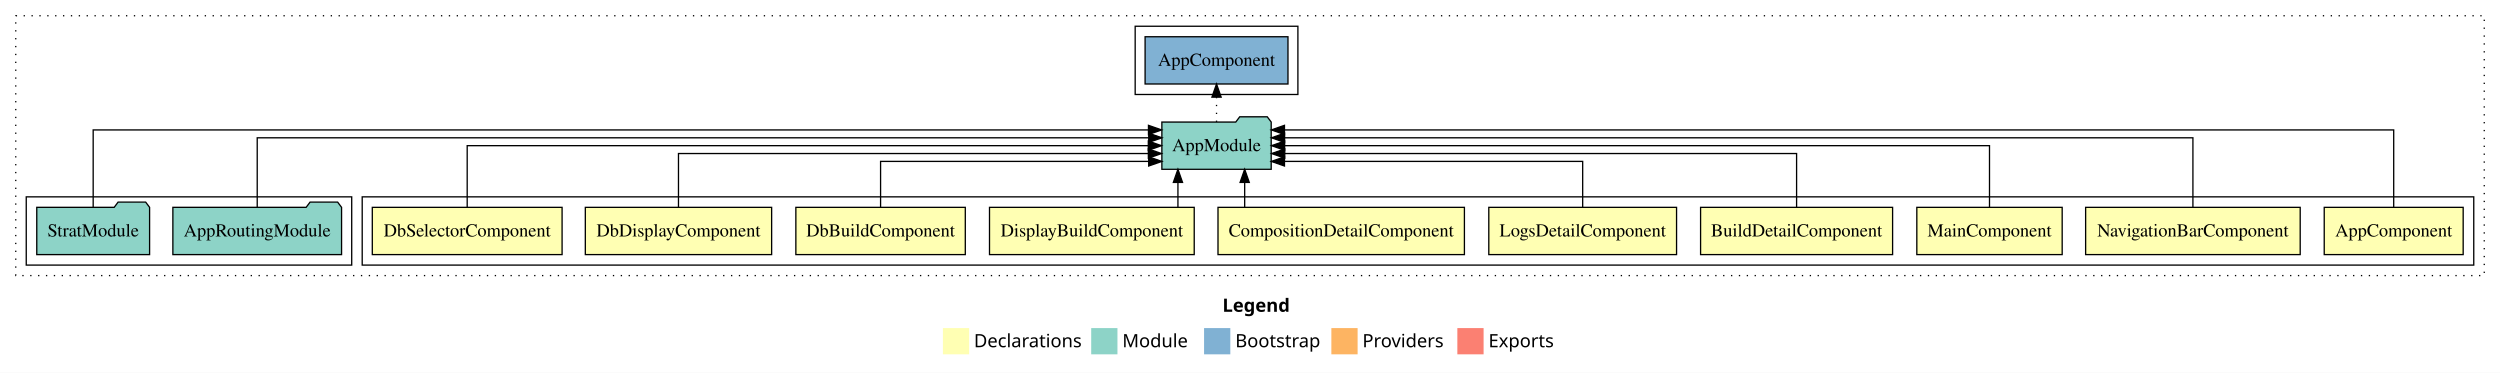
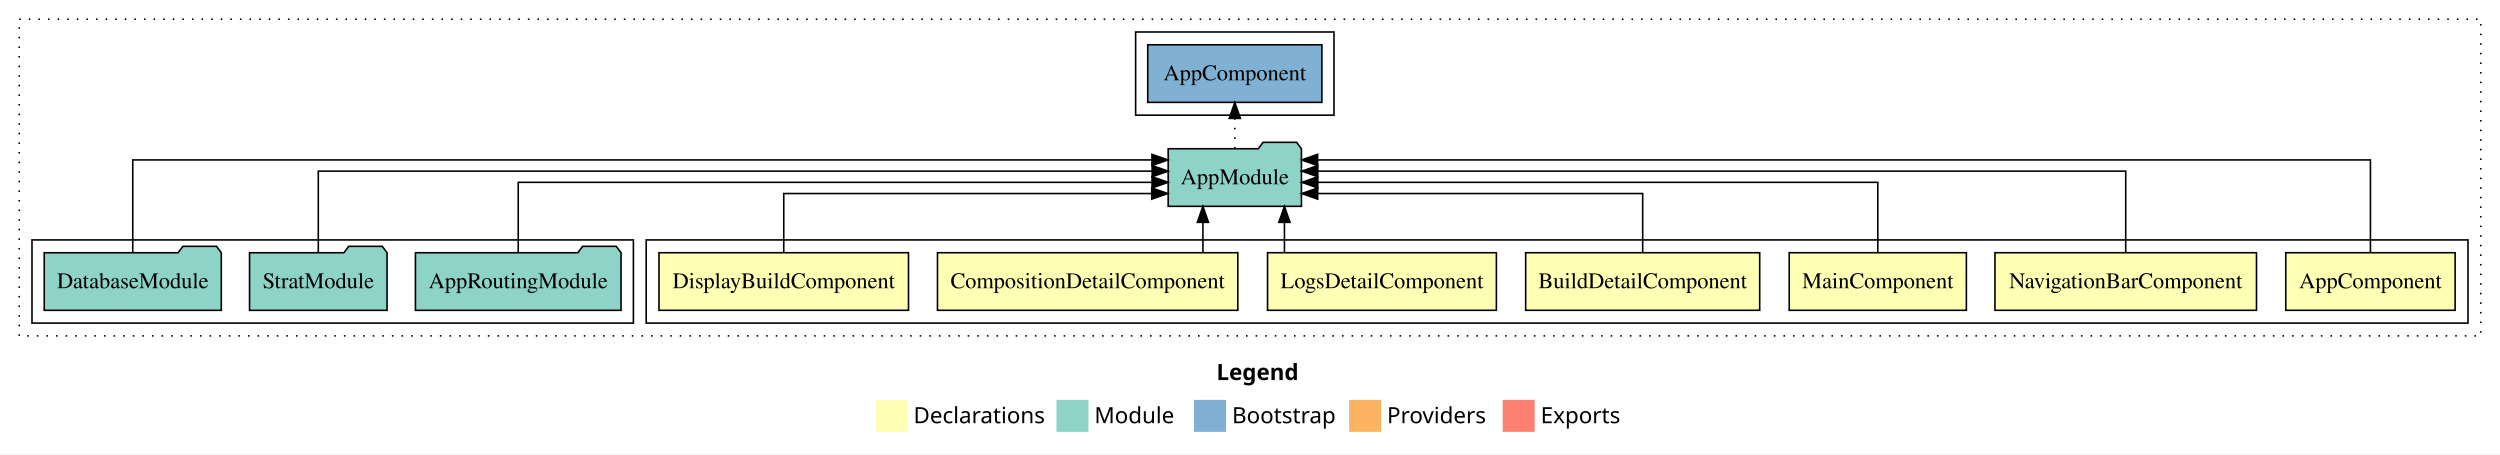
- <svg xmlns="http://www.w3.org/2000/svg" width="1905pt" height="284pt" viewBox="0.00 0.00 1905.00 284.00">
+ <svg xmlns="http://www.w3.org/2000/svg" width="1563pt" height="284pt" viewBox="0.00 0.00 1563.00 284.00">
  <g id="graph0" class="graph" transform="scale(1 1) rotate(0) translate(4 280)">
-     <polygon fill="#ffffff" stroke="transparent" points="-4,4 -4,-280 1901,-280 1901,4 -4,4" />
-     <text text-anchor="start" x="927.509" y="-42.4" font-family="sans-serif" font-weight="bold" font-size="14.00" fill="#000000">Legend</text>
-     <polygon fill="#ffffb3" stroke="transparent" points="714.5,-10 714.5,-30 734.5,-30 734.5,-10 714.5,-10" />
-     <text text-anchor="start" x="738.129" y="-15.4" font-family="sans-serif" font-size="14.00" fill="#000000">  Declarations</text>
-     <polygon fill="#8dd3c7" stroke="transparent" points="827.5,-10 827.5,-30 847.5,-30 847.5,-10 827.5,-10" />
-     <text text-anchor="start" x="851.225" y="-15.4" font-family="sans-serif" font-size="14.00" fill="#000000">  Module</text>
-     <polygon fill="#80b1d3" stroke="transparent" points="913.5,-10 913.5,-30 933.5,-30 933.5,-10 913.5,-10" />
-     <text text-anchor="start" x="937.281" y="-15.4" font-family="sans-serif" font-size="14.00" fill="#000000">  Bootstrap</text>
-     <polygon fill="#fdb462" stroke="transparent" points="1010.5,-10 1010.5,-30 1030.5,-30 1030.5,-10 1010.5,-10" />
-     <text text-anchor="start" x="1034.173" y="-15.4" font-family="sans-serif" font-size="14.00" fill="#000000">  Providers</text>
-     <polygon fill="#fb8072" stroke="transparent" points="1106.5,-10 1106.5,-30 1126.5,-30 1126.5,-10 1106.5,-10" />
-     <text text-anchor="start" x="1130.226" y="-15.4" font-family="sans-serif" font-size="14.00" fill="#000000">  Exports</text>
+     <polygon fill="#ffffff" stroke="transparent" points="-4,4 -4,-280 1559,-280 1559,4 -4,4" />
+     <text text-anchor="start" x="756.509" y="-42.4" font-family="sans-serif" font-weight="bold" font-size="14.00" fill="#000000">Legend</text>
+     <polygon fill="#ffffb3" stroke="transparent" points="543.5,-10 543.5,-30 563.5,-30 563.5,-10 543.5,-10" />
+     <text text-anchor="start" x="567.129" y="-15.4" font-family="sans-serif" font-size="14.00" fill="#000000">  Declarations</text>
+     <polygon fill="#8dd3c7" stroke="transparent" points="656.5,-10 656.5,-30 676.5,-30 676.5,-10 656.5,-10" />
+     <text text-anchor="start" x="680.225" y="-15.4" font-family="sans-serif" font-size="14.00" fill="#000000">  Module</text>
+     <polygon fill="#80b1d3" stroke="transparent" points="742.5,-10 742.5,-30 762.5,-30 762.5,-10 742.5,-10" />
+     <text text-anchor="start" x="766.281" y="-15.4" font-family="sans-serif" font-size="14.00" fill="#000000">  Bootstrap</text>
+     <polygon fill="#fdb462" stroke="transparent" points="839.5,-10 839.5,-30 859.5,-30 859.5,-10 839.5,-10" />
+     <text text-anchor="start" x="863.173" y="-15.4" font-family="sans-serif" font-size="14.00" fill="#000000">  Providers</text>
+     <polygon fill="#fb8072" stroke="transparent" points="935.5,-10 935.5,-30 955.5,-30 955.5,-10 935.5,-10" />
+     <text text-anchor="start" x="959.226" y="-15.4" font-family="sans-serif" font-size="14.00" fill="#000000">  Exports</text>
    <g id="clust1" class="cluster">
-       <polygon fill="none" stroke="#000000" stroke-dasharray="1,5" points="8,-70 8,-268 1889,-268 1889,-70 8,-70" />
+       <polygon fill="none" stroke="#000000" stroke-dasharray="1,5" points="8,-70 8,-268 1547,-268 1547,-70 8,-70" />
    </g>
    <g id="clust2" class="cluster">
-       <polygon fill="none" stroke="#000000" points="272,-78 272,-130 1881,-130 1881,-78 272,-78" />
+       <polygon fill="none" stroke="#000000" points="400,-78 400,-130 1539,-130 1539,-78 400,-78" />
    </g>
-     <g id="clust13" class="cluster">
-       <polygon fill="none" stroke="#000000" points="16,-78 16,-130 264,-130 264,-78 16,-78" />
+     <g id="clust10" class="cluster">
+       <polygon fill="none" stroke="#000000" points="16,-78 16,-130 392,-130 392,-78 16,-78" />
    </g>
-     <g id="clust15" class="cluster">
-       <polygon fill="none" stroke="#000000" points="861,-208 861,-260 985,-260 985,-208 861,-208" />
+     <g id="clust12" class="cluster">
+       <polygon fill="none" stroke="#000000" points="706,-208 706,-260 830,-260 830,-208 706,-208" />
    </g>
    <g id="node1" class="node">
-       <polygon fill="#ffffb3" stroke="#000000" points="1872.94,-122 1767.06,-122 1767.06,-86 1872.94,-86 1872.94,-122" />
-       <text text-anchor="middle" x="1820" y="-99.8" font-family="Times,serif" font-size="14.00" fill="#000000">AppComponent</text>
+       <polygon fill="#ffffb3" stroke="#000000" points="1530.94,-122 1425.06,-122 1425.06,-86 1530.94,-86 1530.94,-122" />
+       <text text-anchor="middle" x="1478" y="-99.8" font-family="Times,serif" font-size="14.00" fill="#000000">AppComponent</text>
+     </g>
+     <g id="node8" class="node">
+       <polygon fill="#8dd3c7" stroke="#000000" points="809.657,-187 806.657,-191 785.657,-191 782.657,-187 726.343,-187 726.343,-151 809.657,-151 809.657,-187" />
+       <text text-anchor="middle" x="768" y="-164.8" font-family="Times,serif" font-size="14.00" fill="#000000">AppModule</text>
+     </g>
+     <g id="edge1" class="edge">
+       <path fill="none" stroke="#000000" d="M1478,-122.011C1478,-144.485 1478,-180 1478,-180 1478,-180 819.763,-180 819.763,-180" />
+       <polygon fill="#000000" stroke="#000000" points="819.763,-176.5 809.763,-180 819.763,-183.5 819.763,-176.5" />
+     </g>
+     <g id="node2" class="node">
+       <polygon fill="#ffffb3" stroke="#000000" points="1406.752,-122 1243.248,-122 1243.248,-86 1406.752,-86 1406.752,-122" />
+       <text text-anchor="middle" x="1325" y="-99.8" font-family="Times,serif" font-size="14.00" fill="#000000">NavigationBarComponent</text>
+     </g>
+     <g id="edge2" class="edge">
+       <path fill="none" stroke="#000000" d="M1325,-122.129C1325,-142.572 1325,-173 1325,-173 1325,-173 819.865,-173 819.865,-173" />
+       <polygon fill="#000000" stroke="#000000" points="819.866,-169.5 809.865,-173 819.865,-176.5 819.866,-169.5" />
+     </g>
+     <g id="node3" class="node">
+       <polygon fill="#ffffb3" stroke="#000000" points="1225.382,-122 1114.618,-122 1114.618,-86 1225.382,-86 1225.382,-122" />
+       <text text-anchor="middle" x="1170" y="-99.8" font-family="Times,serif" font-size="14.00" fill="#000000">MainComponent</text>
+     </g>
+     <g id="edge3" class="edge">
+       <path fill="none" stroke="#000000" d="M1170,-122.267C1170,-140.555 1170,-166 1170,-166 1170,-166 819.883,-166 819.883,-166" />
+       <polygon fill="#000000" stroke="#000000" points="819.883,-162.5 809.883,-166 819.883,-169.5 819.883,-162.5" />
+     </g>
+     <g id="node4" class="node">
+       <polygon fill="#ffffb3" stroke="#000000" points="1096.158,-122 949.842,-122 949.842,-86 1096.158,-86 1096.158,-122" />
+       <text text-anchor="middle" x="1023" y="-99.8" font-family="Times,serif" font-size="14.00" fill="#000000">BuildDetailComponent</text>
+     </g>
+     <g id="edge4" class="edge">
+       <path fill="none" stroke="#000000" d="M1023,-122.009C1023,-138.049 1023,-159 1023,-159 1023,-159 819.822,-159 819.822,-159" />
+       <polygon fill="#000000" stroke="#000000" points="819.823,-155.5 809.822,-159 819.822,-162.5 819.823,-155.5" />
+     </g>
+     <g id="node5" class="node">
+       <polygon fill="#ffffb3" stroke="#000000" points="931.538,-122 788.462,-122 788.462,-86 931.538,-86 931.538,-122" />
+       <text text-anchor="middle" x="860" y="-99.8" font-family="Times,serif" font-size="14.00" fill="#000000">LogsDetailComponent</text>
+     </g>
+     <g id="edge5" class="edge">
+       <path fill="none" stroke="#000000" d="M799.03,-122.106C799.03,-122.106 799.03,-140.991 799.03,-140.991" />
+       <polygon fill="#000000" stroke="#000000" points="795.53,-140.991 799.03,-150.991 802.53,-140.991 795.53,-140.991" />
+     </g>
+     <g id="node6" class="node">
+       <polygon fill="#ffffb3" stroke="#000000" points="769.884,-122 582.116,-122 582.116,-86 769.884,-86 769.884,-122" />
+       <text text-anchor="middle" x="676" y="-99.8" font-family="Times,serif" font-size="14.00" fill="#000000">CompositionDetailComponent</text>
+     </g>
+     <g id="edge6" class="edge">
+       <path fill="none" stroke="#000000" d="M748.057,-122.106C748.057,-122.106 748.057,-140.991 748.057,-140.991" />
+       <polygon fill="#000000" stroke="#000000" points="744.557,-140.991 748.057,-150.991 751.557,-140.991 744.557,-140.991" />
+     </g>
+     <g id="node7" class="node">
+       <polygon fill="#ffffb3" stroke="#000000" points="563.997,-122 408.003,-122 408.003,-86 563.997,-86 563.997,-122" />
+       <text text-anchor="middle" x="486" y="-99.8" font-family="Times,serif" font-size="14.00" fill="#000000">DisplayBuildComponent</text>
+     </g>
+     <g id="edge7" class="edge">
+       <path fill="none" stroke="#000000" d="M486,-122.009C486,-138.049 486,-159 486,-159 486,-159 716.086,-159 716.086,-159" />
+       <polygon fill="#000000" stroke="#000000" points="716.086,-162.5 726.086,-159 716.086,-155.5 716.086,-162.5" />
+     </g>
+     <g id="node12" class="node">
+       <polygon fill="#80b1d3" stroke="#000000" points="822.439,-252 713.561,-252 713.561,-216 822.439,-216 822.439,-252" />
+       <text text-anchor="middle" x="768" y="-229.8" font-family="Times,serif" font-size="14.00" fill="#000000">AppComponent </text>
+     </g>
+     <g id="edge11" class="edge">
+       <path fill="none" stroke="#000000" stroke-dasharray="1,5" d="M768,-187.106C768,-187.106 768,-205.991 768,-205.991" />
+       <polygon fill="#000000" stroke="#000000" points="764.5,-205.991 768,-215.991 771.5,-205.991 764.5,-205.991" />
+     </g>
+     <g id="node9" class="node">
+       <polygon fill="#8dd3c7" stroke="#000000" points="384.274,-122 381.274,-126 360.274,-126 357.274,-122 255.726,-122 255.726,-86 384.274,-86 384.274,-122" />
+       <text text-anchor="middle" x="320" y="-99.8" font-family="Times,serif" font-size="14.00" fill="#000000">AppRoutingModule</text>
+     </g>
+     <g id="edge8" class="edge">
+       <path fill="none" stroke="#000000" d="M320,-122.267C320,-140.555 320,-166 320,-166 320,-166 716.255,-166 716.255,-166" />
+       <polygon fill="#000000" stroke="#000000" points="716.256,-169.5 726.255,-166 716.255,-162.5 716.256,-169.5" />
+     </g>
+     <g id="node10" class="node">
+       <polygon fill="#8dd3c7" stroke="#000000" points="237.989,-122 234.989,-126 213.989,-126 210.989,-122 152.011,-122 152.011,-86 237.989,-86 237.989,-122" />
+       <text text-anchor="middle" x="195" y="-99.8" font-family="Times,serif" font-size="14.00" fill="#000000">StratModule</text>
+     </g>
+     <g id="edge9" class="edge">
+       <path fill="none" stroke="#000000" d="M195,-122.129C195,-142.572 195,-173 195,-173 195,-173 716.33,-173 716.33,-173" />
+       <polygon fill="#000000" stroke="#000000" points="716.33,-176.5 726.33,-173 716.33,-169.5 716.33,-176.5" />
    </g>
    <g id="node11" class="node">
-       <polygon fill="#8dd3c7" stroke="#000000" points="964.657,-187 961.657,-191 940.657,-191 937.657,-187 881.343,-187 881.343,-151 964.657,-151 964.657,-187" />
-       <text text-anchor="middle" x="923" y="-164.8" font-family="Times,serif" font-size="14.00" fill="#000000">AppModule</text>
-     </g>
-     <g id="edge1" class="edge">
-       <path fill="none" stroke="#000000" d="M1820,-122.248C1820,-145.018 1820,-181 1820,-181 1820,-181 974.763,-181 974.763,-181" />
-       <polygon fill="#000000" stroke="#000000" points="974.763,-177.5 964.763,-181 974.763,-184.5 974.763,-177.5" />
-     </g>
-     <g id="node2" class="node">
-       <polygon fill="#ffffb3" stroke="#000000" points="1748.752,-122 1585.248,-122 1585.248,-86 1748.752,-86 1748.752,-122" />
-       <text text-anchor="middle" x="1667" y="-99.8" font-family="Times,serif" font-size="14.00" fill="#000000">NavigationBarComponent</text>
-     </g>
-     <g id="edge2" class="edge">
-       <path fill="none" stroke="#000000" d="M1667,-122.284C1667,-143.321 1667,-175 1667,-175 1667,-175 974.863,-175 974.863,-175" />
-       <polygon fill="#000000" stroke="#000000" points="974.863,-171.5 964.863,-175 974.863,-178.5 974.863,-171.5" />
-     </g>
-     <g id="node3" class="node">
-       <polygon fill="#ffffb3" stroke="#000000" points="1567.382,-122 1456.618,-122 1456.618,-86 1567.382,-86 1567.382,-122" />
-       <text text-anchor="middle" x="1512" y="-99.8" font-family="Times,serif" font-size="14.00" fill="#000000">MainComponent</text>
-     </g>
-     <g id="edge3" class="edge">
-       <path fill="none" stroke="#000000" d="M1512,-122.106C1512,-141.339 1512,-169 1512,-169 1512,-169 974.887,-169 974.887,-169" />
-       <polygon fill="#000000" stroke="#000000" points="974.887,-165.5 964.887,-169 974.887,-172.5 974.887,-165.5" />
-     </g>
-     <g id="node4" class="node">
-       <polygon fill="#ffffb3" stroke="#000000" points="1438.158,-122 1291.842,-122 1291.842,-86 1438.158,-86 1438.158,-122" />
-       <text text-anchor="middle" x="1365" y="-99.8" font-family="Times,serif" font-size="14.00" fill="#000000">BuildDetailComponent</text>
-     </g>
-     <g id="edge4" class="edge">
-       <path fill="none" stroke="#000000" d="M1365,-122.022C1365,-139.373 1365,-163 1365,-163 1365,-163 974.981,-163 974.981,-163" />
-       <polygon fill="#000000" stroke="#000000" points="974.981,-159.5 964.981,-163 974.981,-166.5 974.981,-159.5" />
-     </g>
-     <g id="node5" class="node">
-       <polygon fill="#ffffb3" stroke="#000000" points="1273.538,-122 1130.462,-122 1130.462,-86 1273.538,-86 1273.538,-122" />
-       <text text-anchor="middle" x="1202" y="-99.8" font-family="Times,serif" font-size="14.00" fill="#000000">LogsDetailComponent</text>
-     </g>
-     <g id="edge5" class="edge">
-       <path fill="none" stroke="#000000" d="M1202,-122.24C1202,-137.571 1202,-157 1202,-157 1202,-157 974.769,-157 974.769,-157" />
-       <polygon fill="#000000" stroke="#000000" points="974.769,-153.5 964.769,-157 974.769,-160.5 974.769,-153.5" />
-     </g>
-     <g id="node6" class="node">
-       <polygon fill="#ffffb3" stroke="#000000" points="1111.884,-122 924.116,-122 924.116,-86 1111.884,-86 1111.884,-122" />
-       <text text-anchor="middle" x="1018" y="-99.8" font-family="Times,serif" font-size="14.00" fill="#000000">CompositionDetailComponent</text>
-     </g>
-     <g id="edge6" class="edge">
-       <path fill="none" stroke="#000000" d="M944.443,-122.106C944.443,-122.106 944.443,-140.991 944.443,-140.991" />
-       <polygon fill="#000000" stroke="#000000" points="940.943,-140.991 944.443,-150.991 947.943,-140.991 940.943,-140.991" />
-     </g>
-     <g id="node7" class="node">
-       <polygon fill="#ffffb3" stroke="#000000" points="905.997,-122 750.003,-122 750.003,-86 905.997,-86 905.997,-122" />
-       <text text-anchor="middle" x="828" y="-99.8" font-family="Times,serif" font-size="14.00" fill="#000000">DisplayBuildComponent</text>
-     </g>
-     <g id="edge7" class="edge">
-       <path fill="none" stroke="#000000" d="M893.585,-122.106C893.585,-122.106 893.585,-140.991 893.585,-140.991" />
-       <polygon fill="#000000" stroke="#000000" points="890.085,-140.991 893.585,-150.991 897.085,-140.991 890.085,-140.991" />
-     </g>
-     <g id="node8" class="node">
-       <polygon fill="#ffffb3" stroke="#000000" points="731.558,-122 602.442,-122 602.442,-86 731.558,-86 731.558,-122" />
-       <text text-anchor="middle" x="667" y="-99.8" font-family="Times,serif" font-size="14.00" fill="#000000">DbBuildComponent</text>
-     </g>
-     <g id="edge8" class="edge">
-       <path fill="none" stroke="#000000" d="M667,-122.24C667,-137.571 667,-157 667,-157 667,-157 871.299,-157 871.299,-157" />
-       <polygon fill="#000000" stroke="#000000" points="871.299,-160.5 881.299,-157 871.299,-153.5 871.299,-160.5" />
-     </g>
-     <g id="node9" class="node">
-       <polygon fill="#ffffb3" stroke="#000000" points="583.986,-122 442.014,-122 442.014,-86 583.986,-86 583.986,-122" />
-       <text text-anchor="middle" x="513" y="-99.8" font-family="Times,serif" font-size="14.00" fill="#000000">DbDisplayComponent</text>
-     </g>
-     <g id="edge9" class="edge">
-       <path fill="none" stroke="#000000" d="M513,-122.022C513,-139.373 513,-163 513,-163 513,-163 871.05,-163 871.05,-163" />
-       <polygon fill="#000000" stroke="#000000" points="871.05,-166.5 881.05,-163 871.05,-159.5 871.05,-166.5" />
-     </g>
-     <g id="node10" class="node">
-       <polygon fill="#ffffb3" stroke="#000000" points="424.308,-122 279.692,-122 279.692,-86 424.308,-86 424.308,-122" />
-       <text text-anchor="middle" x="352" y="-99.8" font-family="Times,serif" font-size="14.00" fill="#000000">DbSelectorComponent</text>
+       <polygon fill="#8dd3c7" stroke="#000000" points="134.35,-122 131.35,-126 110.35,-126 107.35,-122 23.65,-122 23.65,-86 134.35,-86 134.35,-122" />
+       <text text-anchor="middle" x="79" y="-99.8" font-family="Times,serif" font-size="14.00" fill="#000000">DatabaseModule</text>
    </g>
    <g id="edge10" class="edge">
-       <path fill="none" stroke="#000000" d="M352,-122.106C352,-141.339 352,-169 352,-169 352,-169 871.013,-169 871.013,-169" />
-       <polygon fill="#000000" stroke="#000000" points="871.013,-172.5 881.013,-169 871.013,-165.5 871.013,-172.5" />
-     </g>
-     <g id="node14" class="node">
-       <polygon fill="#80b1d3" stroke="#000000" points="977.439,-252 868.561,-252 868.561,-216 977.439,-216 977.439,-252" />
-       <text text-anchor="middle" x="923" y="-229.8" font-family="Times,serif" font-size="14.00" fill="#000000">AppComponent </text>
-     </g>
-     <g id="edge13" class="edge">
-       <path fill="none" stroke="#000000" stroke-dasharray="1,5" d="M923,-187.106C923,-187.106 923,-205.991 923,-205.991" />
-       <polygon fill="#000000" stroke="#000000" points="919.5,-205.991 923,-215.991 926.5,-205.991 919.5,-205.991" />
-     </g>
-     <g id="node12" class="node">
-       <polygon fill="#8dd3c7" stroke="#000000" points="256.274,-122 253.274,-126 232.274,-126 229.274,-122 127.726,-122 127.726,-86 256.274,-86 256.274,-122" />
-       <text text-anchor="middle" x="192" y="-99.8" font-family="Times,serif" font-size="14.00" fill="#000000">AppRoutingModule</text>
-     </g>
-     <g id="edge11" class="edge">
-       <path fill="none" stroke="#000000" d="M192,-122.284C192,-143.321 192,-175 192,-175 192,-175 871.339,-175 871.339,-175" />
-       <polygon fill="#000000" stroke="#000000" points="871.339,-178.5 881.339,-175 871.339,-171.5 871.339,-178.5" />
-     </g>
-     <g id="node13" class="node">
-       <polygon fill="#8dd3c7" stroke="#000000" points="109.989,-122 106.989,-126 85.989,-126 82.989,-122 24.011,-122 24.011,-86 109.989,-86 109.989,-122" />
-       <text text-anchor="middle" x="67" y="-99.8" font-family="Times,serif" font-size="14.00" fill="#000000">StratModule</text>
-     </g>
-     <g id="edge12" class="edge">
-       <path fill="none" stroke="#000000" d="M67,-122.248C67,-145.018 67,-181 67,-181 67,-181 871.134,-181 871.134,-181" />
-       <polygon fill="#000000" stroke="#000000" points="871.134,-184.5 881.134,-181 871.134,-177.5 871.134,-184.5" />
+       <path fill="none" stroke="#000000" d="M79,-122.011C79,-144.485 79,-180 79,-180 79,-180 716.195,-180 716.195,-180" />
+       <polygon fill="#000000" stroke="#000000" points="716.195,-183.5 726.195,-180 716.195,-176.5 716.195,-183.5" />
    </g>
  </g>
</svg>
